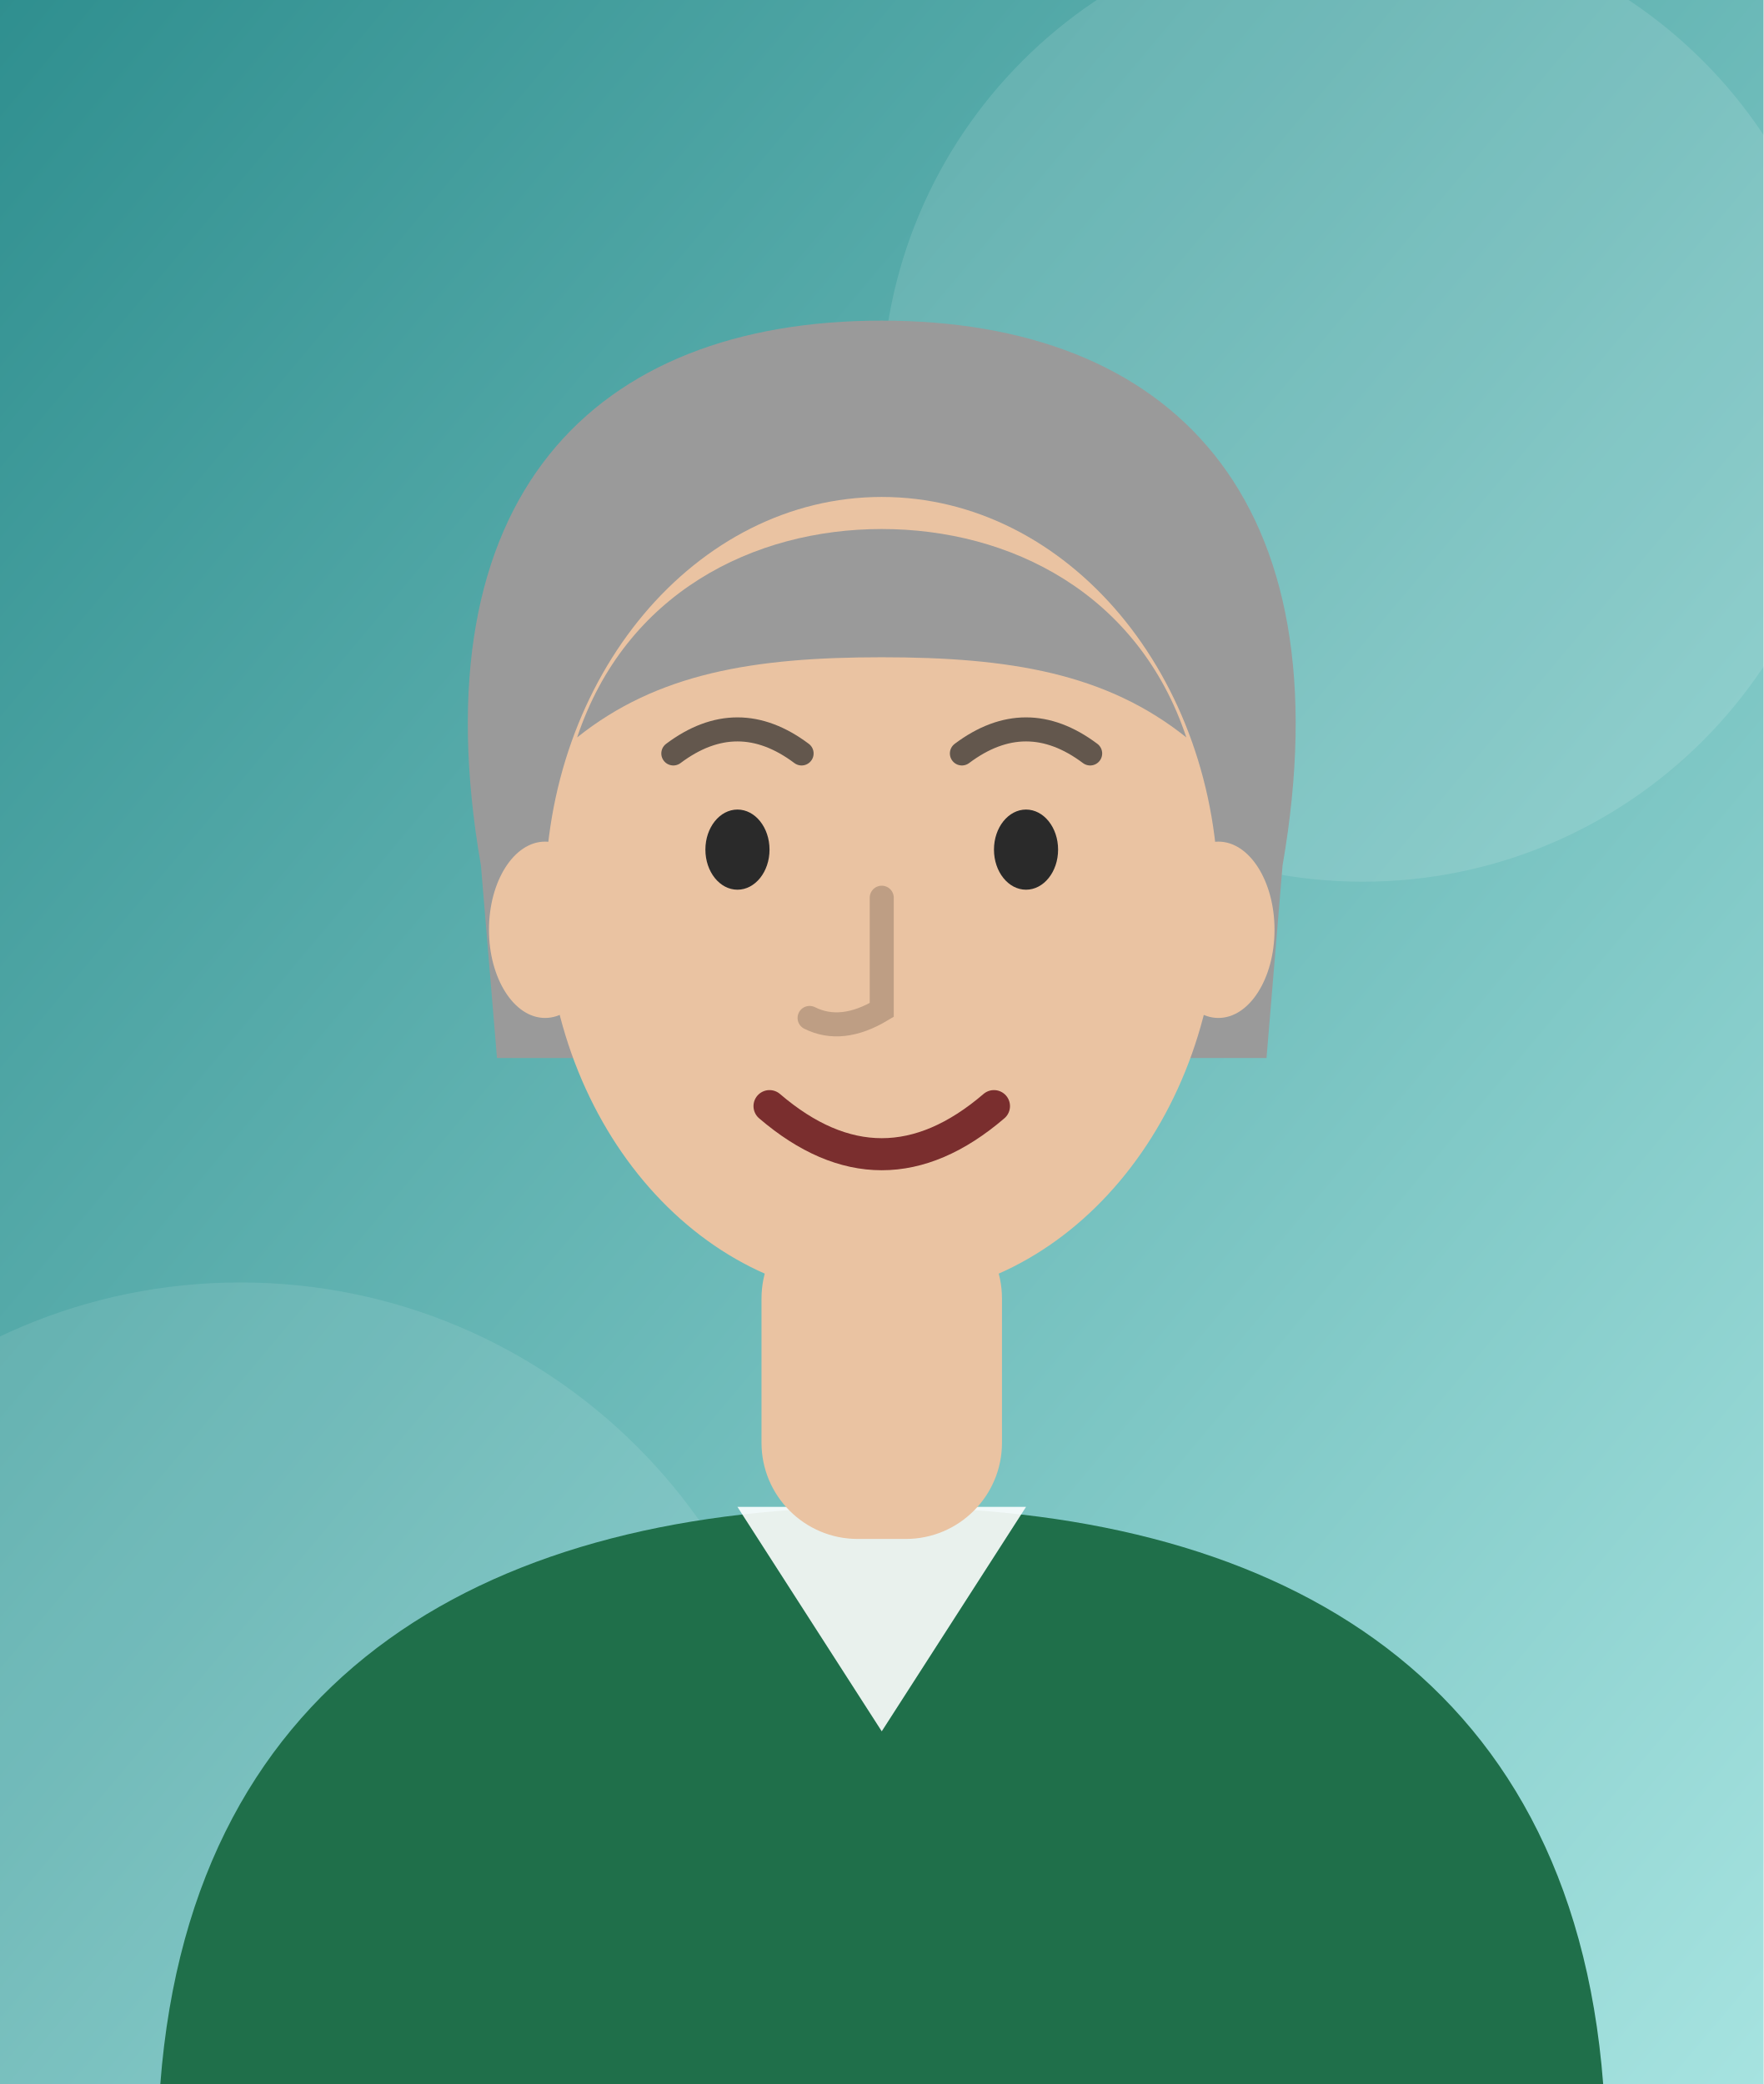
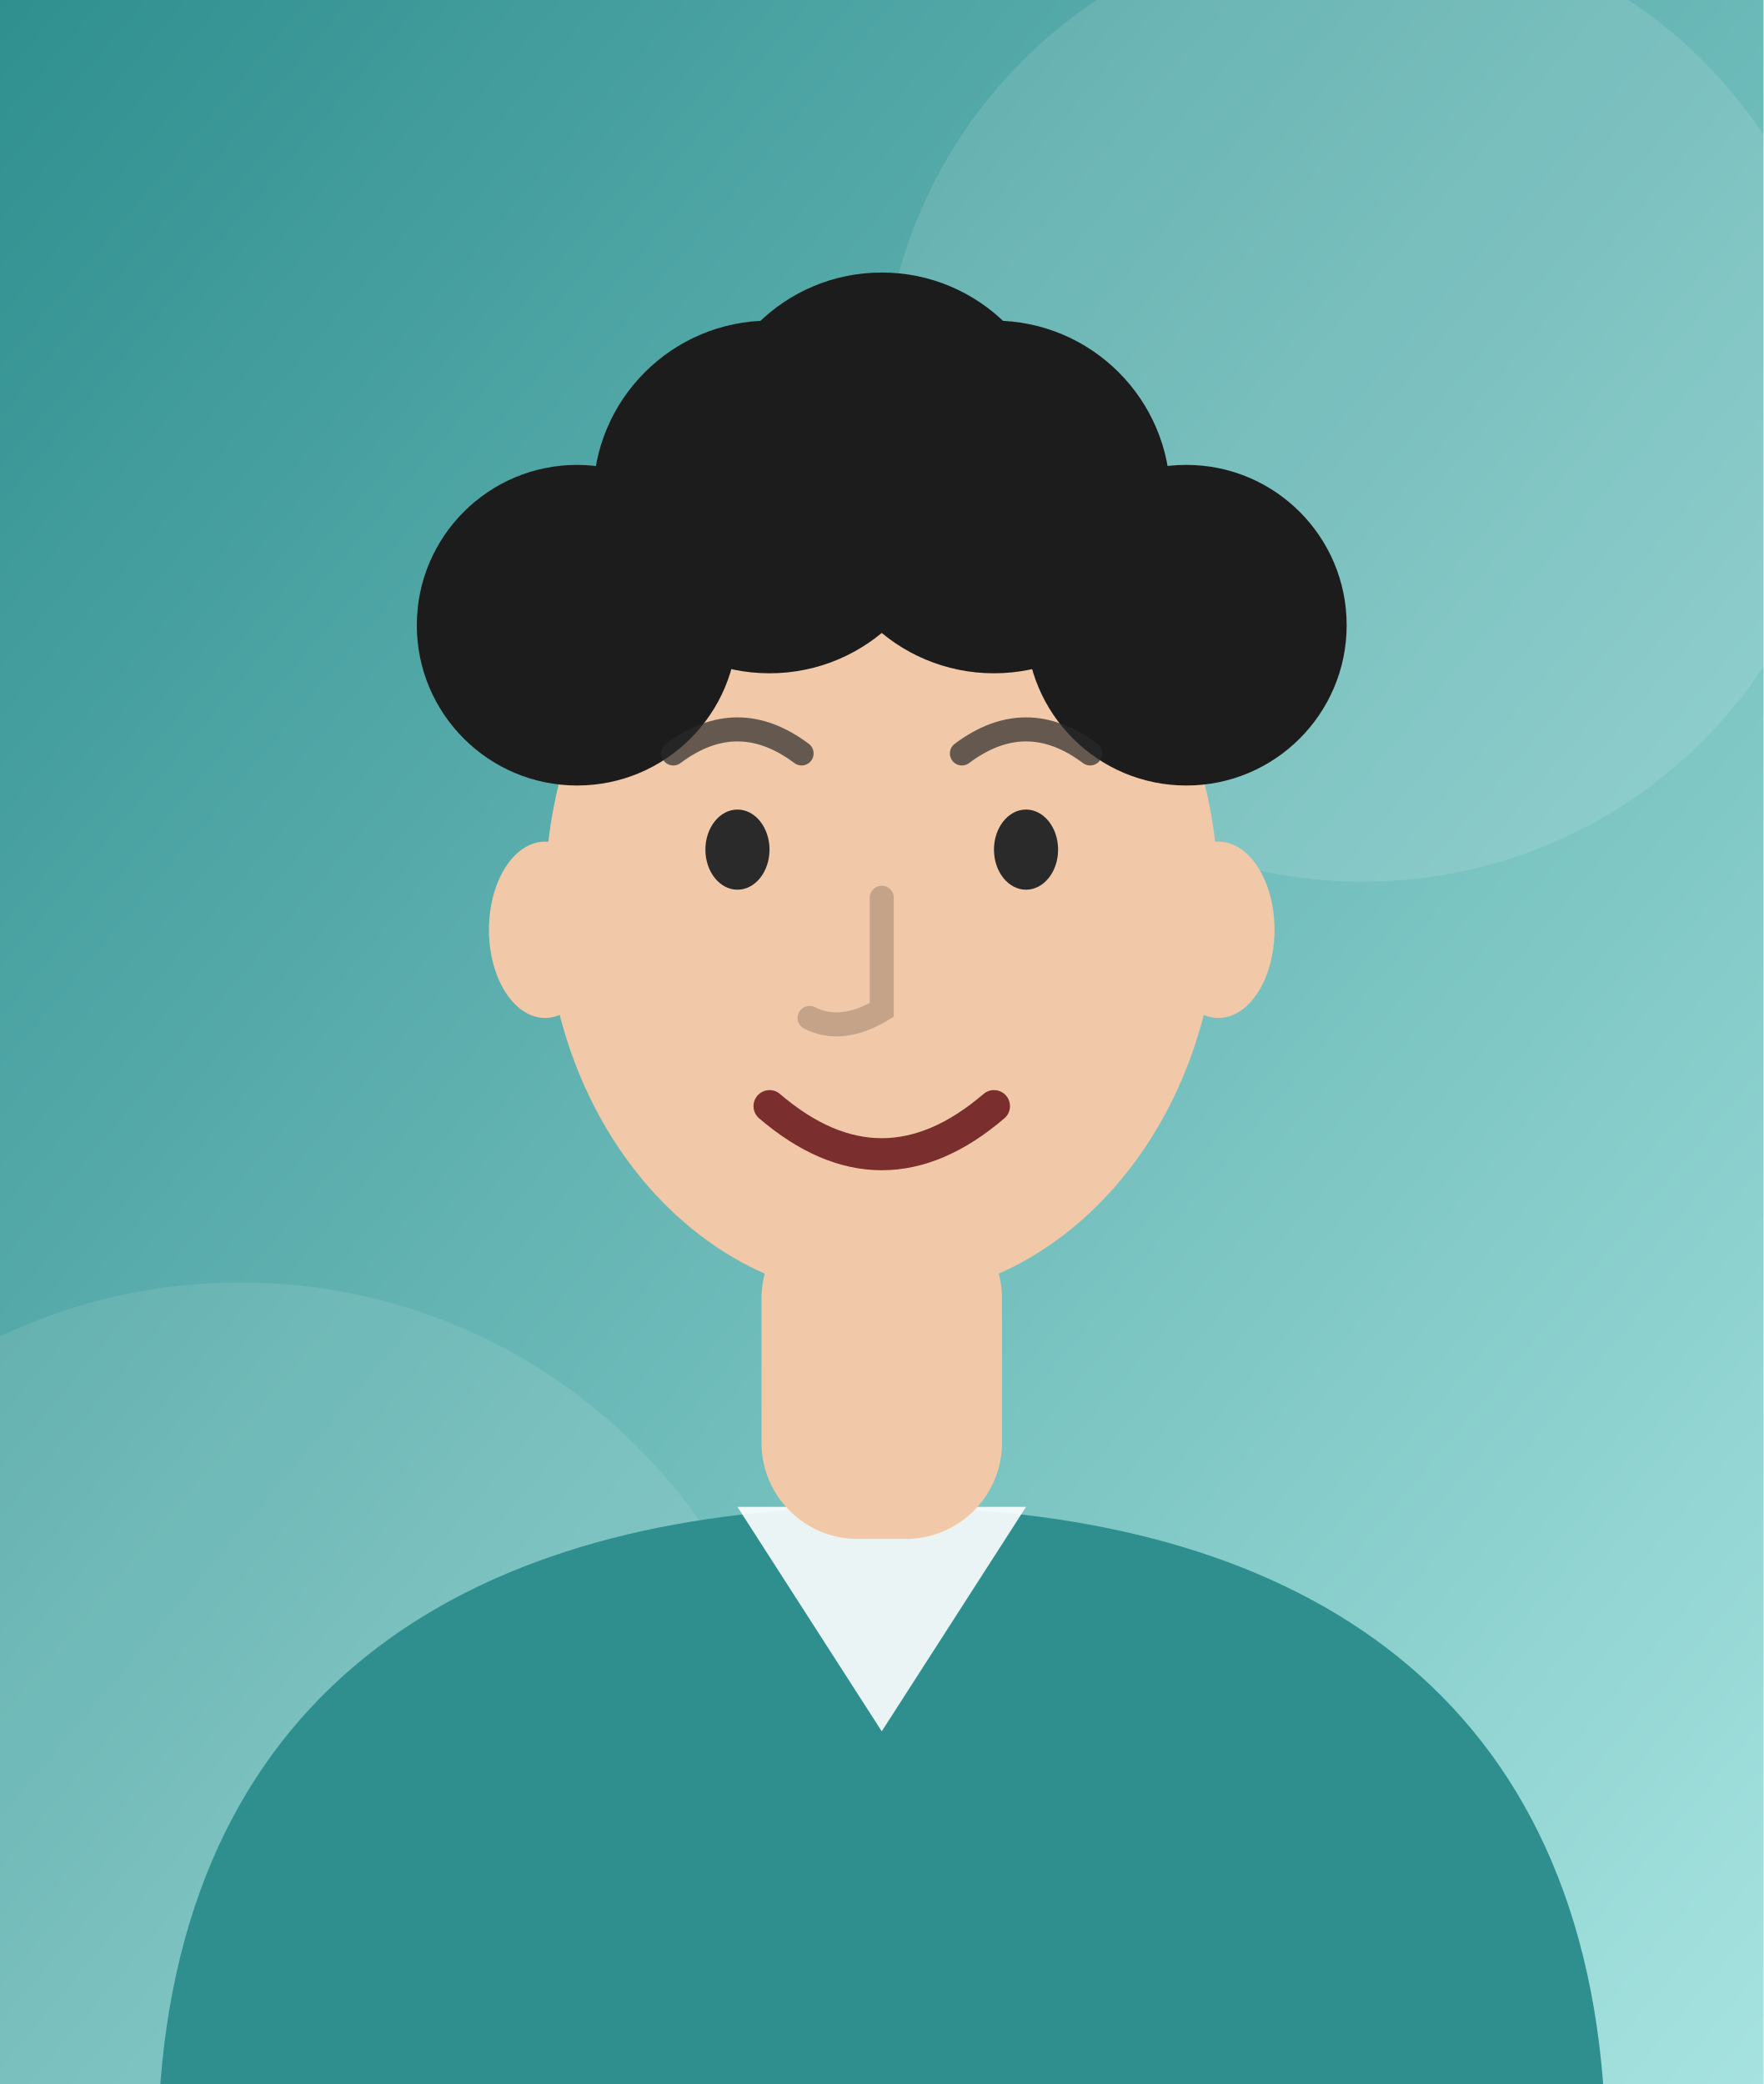
- <svg xmlns="http://www.w3.org/2000/svg" viewBox="0 0 220 260" role="img" aria-label="Platzhalter-Porträt Ulrike Vogt">
+ <svg xmlns="http://www.w3.org/2000/svg" viewBox="0 0 220 260" role="img" aria-label="Platzhalter-Porträt Sebastian Kemper">
  <defs>
    <linearGradient id="g" x1="0" y1="0" x2="1" y2="1">
      <stop offset="0" stop-color="#2f8f8f" />
      <stop offset="1" stop-color="#a6e3e0" />
    </linearGradient>
  </defs>
  <rect width="220" height="260" fill="url(#g)" />
  <circle cx="170" cy="50" r="60" fill="#fff" opacity=".12" />
  <circle cx="30" cy="230" r="70" fill="#fff" opacity=".10" />
-   <path d="M60 108c-8-46 14-68 50-68s58 22 50 68l-2 24h-18V92H80v40H62z" fill="#9a9a9a" />
-   <path d="M20 260c4-52 42-72 90-72s86 20 90 72z" fill="#1f6f4a" />
+   <path d="M20 260c4-52 42-72 90-72s86 20 90 72z" fill="#2f8f8f" />
  <path d="M92 188l18 28 18-28z" fill="#fff" opacity=".9" />
-   <rect x="95" y="150" width="30" height="42" rx="12" fill="#eac3a2" />
-   <ellipse cx="110" cy="112" rx="42" ry="50" fill="#eac3a2" />
-   <ellipse cx="68" cy="116" rx="7" ry="11" fill="#eac3a2" />
-   <ellipse cx="152" cy="116" rx="7" ry="11" fill="#eac3a2" />
-   <path d="M72 92c6-18 22-26 38-26s32 8 38 26c-10-8-22-10-38-10s-28 2-38 10z" fill="#9a9a9a" />
+   <rect x="95" y="150" width="30" height="42" rx="12" fill="#f2c9a8" />
+   <ellipse cx="110" cy="112" rx="42" ry="50" fill="#f2c9a8" />
+   <ellipse cx="68" cy="116" rx="7" ry="11" fill="#f2c9a8" />
+   <ellipse cx="152" cy="116" rx="7" ry="11" fill="#f2c9a8" />
+   <g fill="#1c1c1c">
+     <circle cx="72" cy="78" r="20" />
+     <circle cx="96" cy="62" r="22" />
+     <circle cx="124" cy="62" r="22" />
+     <circle cx="148" cy="78" r="20" />
+     <circle cx="110" cy="56" r="22" />
+   </g>
  <ellipse cx="92" cy="106" rx="4" ry="5" fill="#2a2a2a" />
  <ellipse cx="128" cy="106" rx="4" ry="5" fill="#2a2a2a" />
  <path d="M84 94q8-6 16 0M120 94q8-6 16 0" stroke="#2a2a2a" stroke-width="3" fill="none" stroke-linecap="round" opacity=".7" />
  <path d="M110 112v14q-5 3-9 1" stroke="#00000030" stroke-width="3" fill="none" stroke-linecap="round" />
  <path d="M96 138q14 12 28 0" stroke="#7a2e2e" stroke-width="4" fill="none" stroke-linecap="round" />
</svg>
